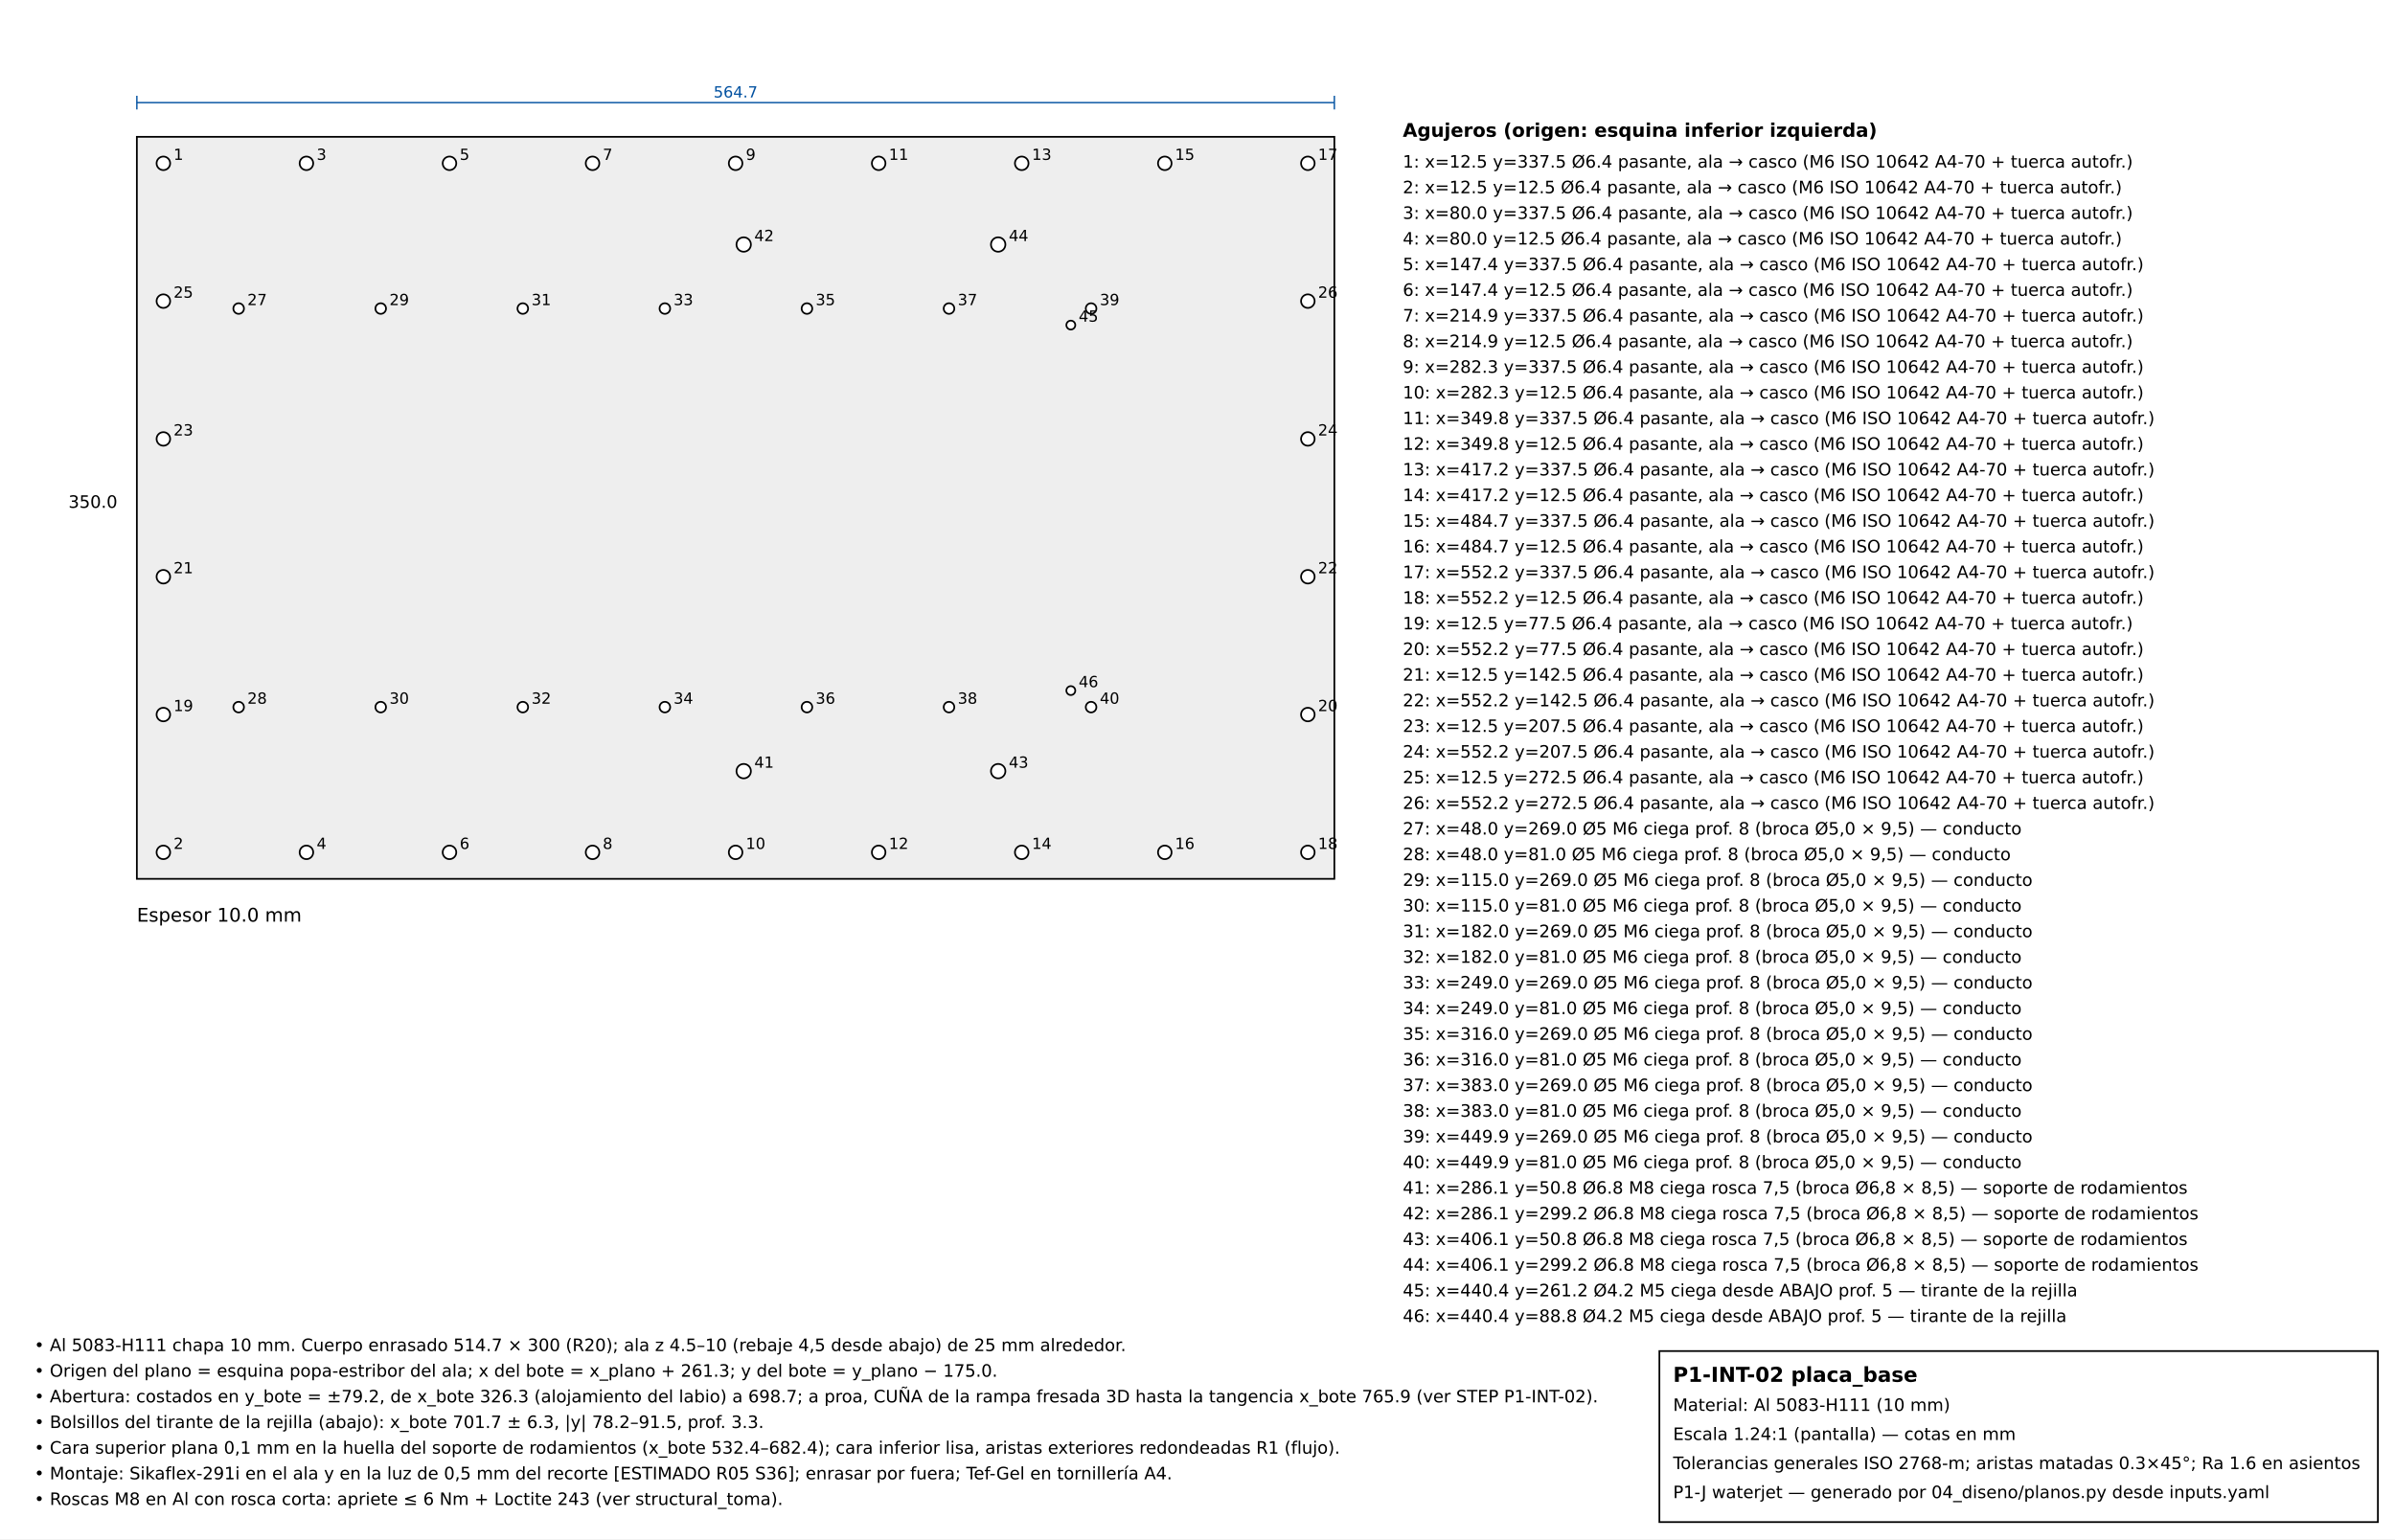
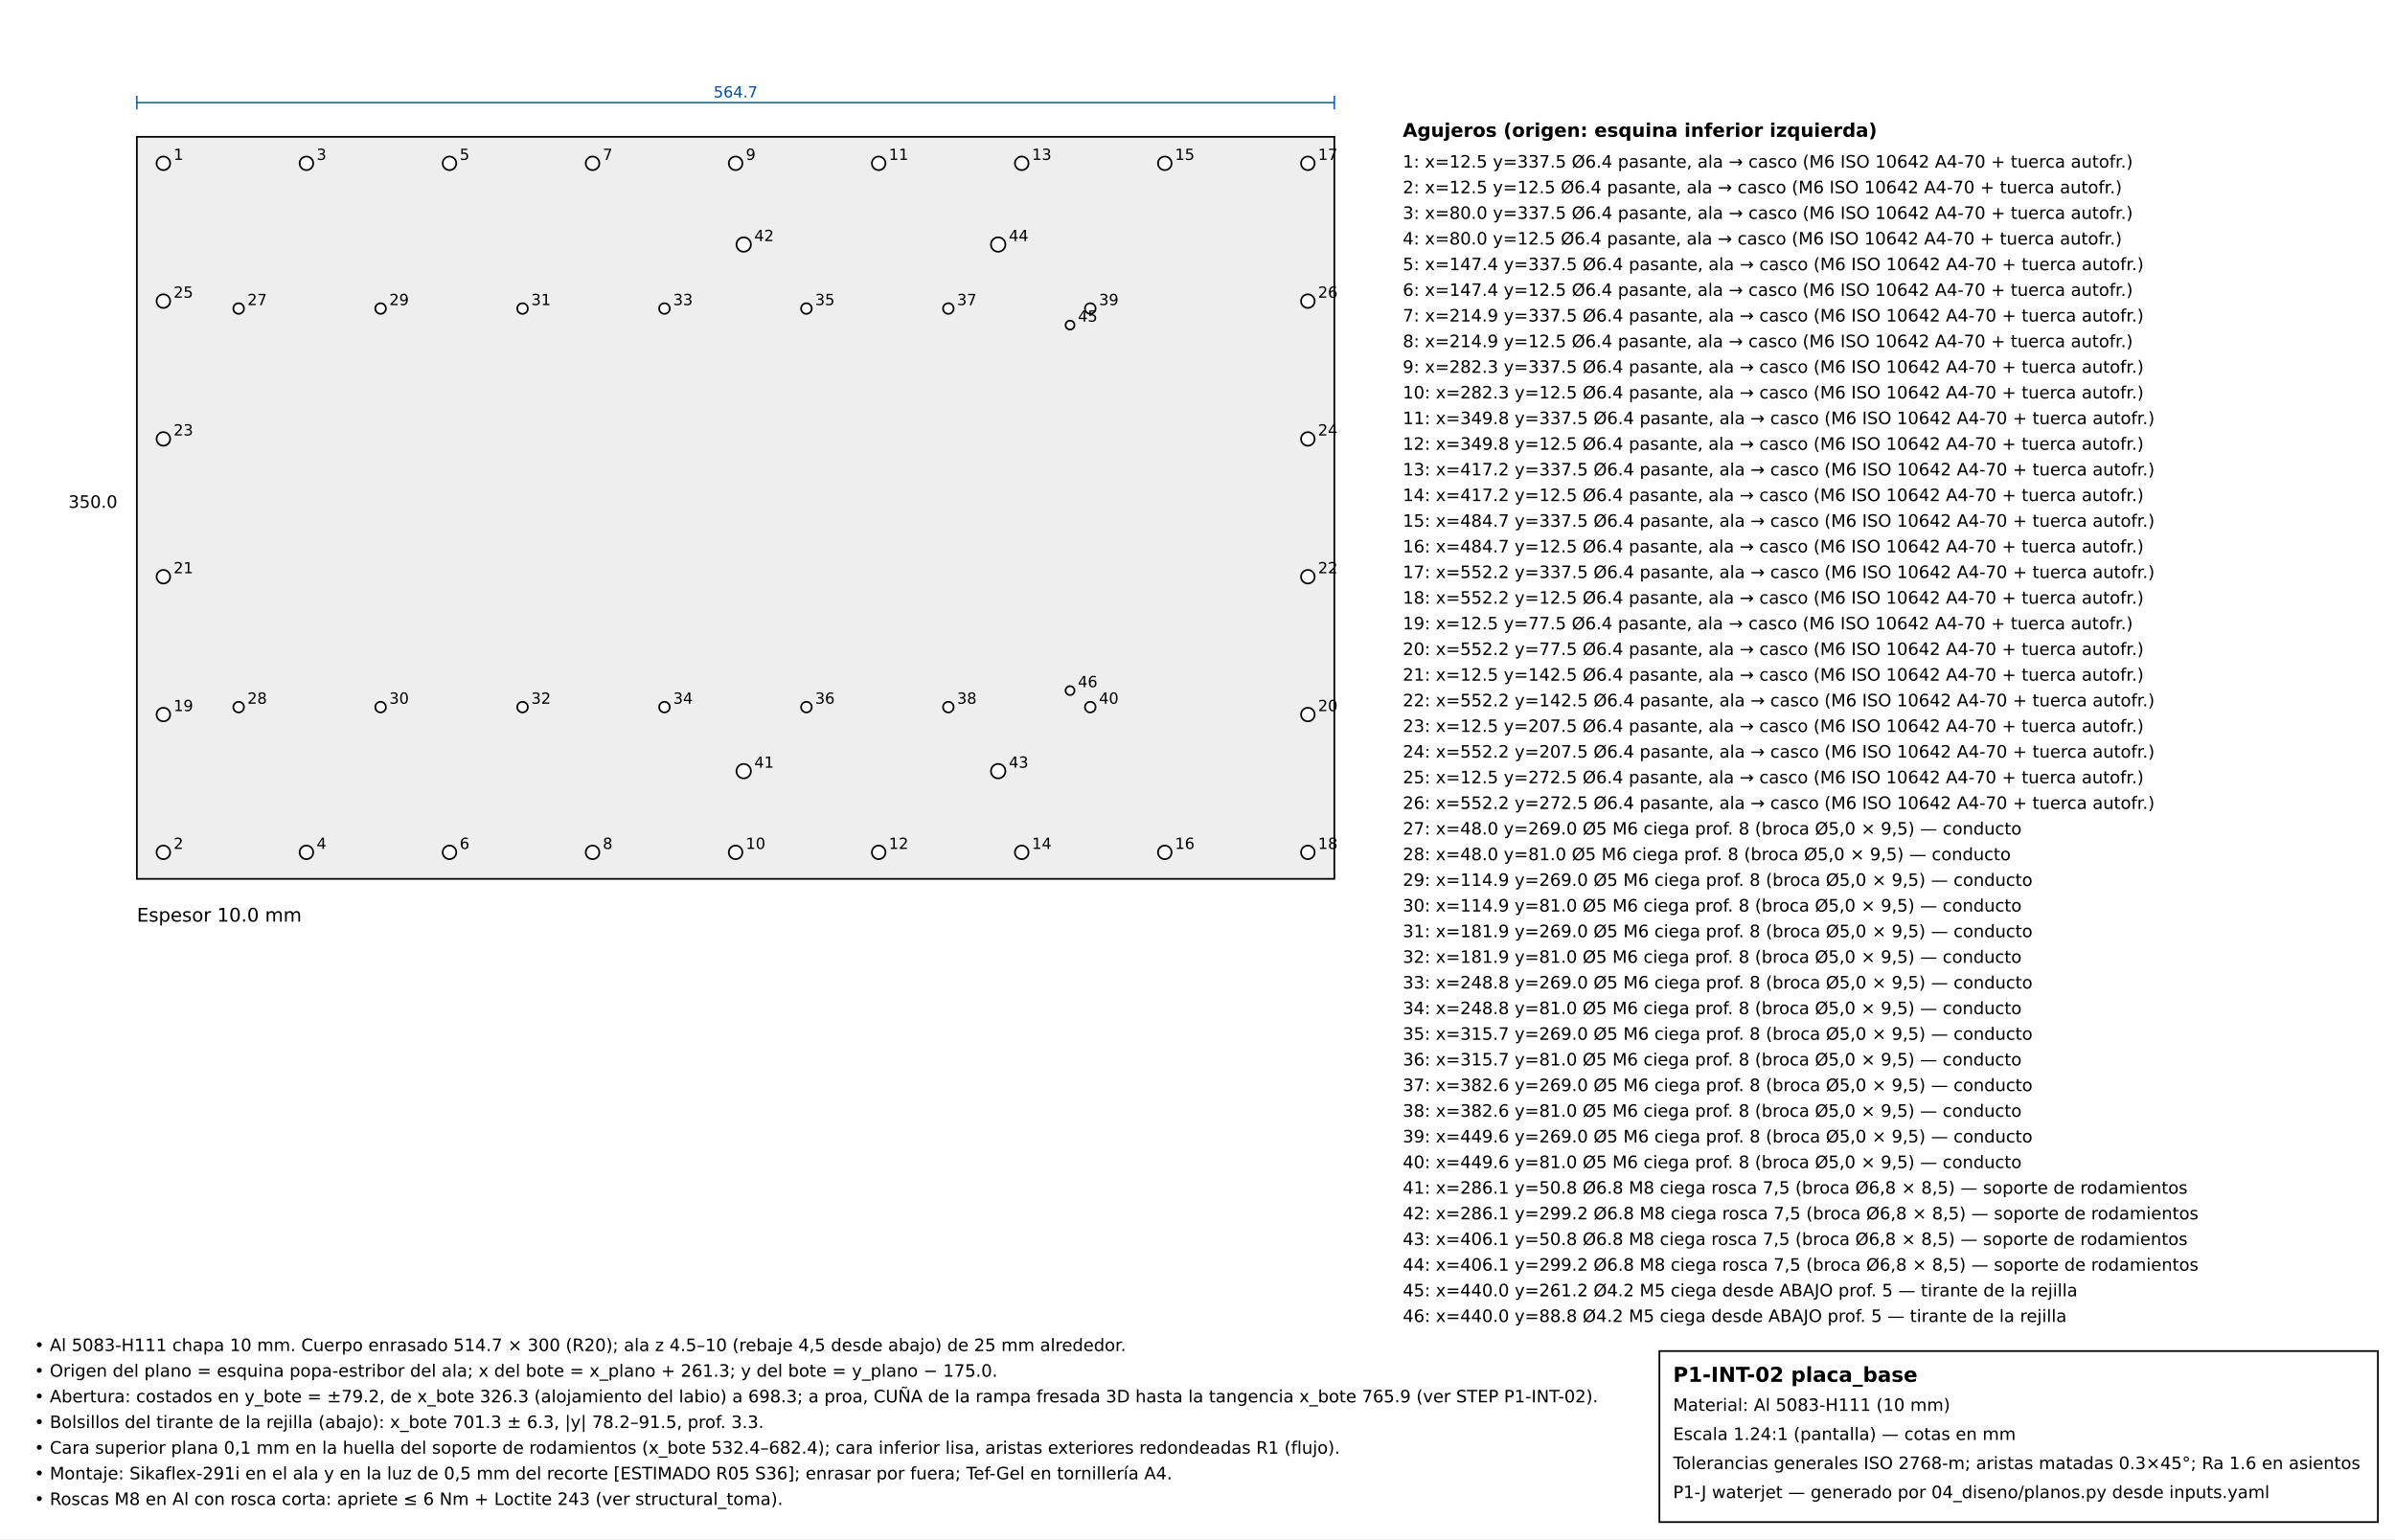
<svg xmlns="http://www.w3.org/2000/svg" baseProfile="full" height="900" version="1.1" width="1400">
  <defs />
  <rect fill="white" height="900" width="1400" x="0" y="0" />
  <rect fill="#eeeeee" height="433.889" stroke="black" width="700.0" x="80" y="80" />
  <circle cx="95.496" cy="95.496" fill="white" r="3.967" stroke="black" />
  <text font-family="DejaVu Sans" font-size="9" x="101.463" y="93.496">1</text>
  <circle cx="95.496" cy="498.393" fill="white" r="3.967" stroke="black" />
  <text font-family="DejaVu Sans" font-size="9" x="101.463" y="496.393">2</text>
  <circle cx="179.122" cy="95.496" fill="white" r="3.967" stroke="black" />
  <text font-family="DejaVu Sans" font-size="9" x="185.089" y="93.496">3</text>
  <circle cx="179.122" cy="498.393" fill="white" r="3.967" stroke="black" />
  <text font-family="DejaVu Sans" font-size="9" x="185.089" y="496.393">4</text>
  <circle cx="262.748" cy="95.496" fill="white" r="3.967" stroke="black" />
  <text font-family="DejaVu Sans" font-size="9" x="268.715" y="93.496">5</text>
  <circle cx="262.748" cy="498.393" fill="white" r="3.967" stroke="black" />
  <text font-family="DejaVu Sans" font-size="9" x="268.715" y="496.393">6</text>
  <circle cx="346.374" cy="95.496" fill="white" r="3.967" stroke="black" />
  <text font-family="DejaVu Sans" font-size="9" x="352.341" y="93.496">7</text>
  <circle cx="346.374" cy="498.393" fill="white" r="3.967" stroke="black" />
  <text font-family="DejaVu Sans" font-size="9" x="352.341" y="496.393">8</text>
  <circle cx="430" cy="95.496" fill="white" r="3.967" stroke="black" />
  <text font-family="DejaVu Sans" font-size="9" x="435.967" y="93.496">9</text>
  <circle cx="430" cy="498.393" fill="white" r="3.967" stroke="black" />
  <text font-family="DejaVu Sans" font-size="9" x="435.967" y="496.393">10</text>
  <circle cx="513.626" cy="95.496" fill="white" r="3.967" stroke="black" />
  <text font-family="DejaVu Sans" font-size="9" x="519.593" y="93.496">11</text>
  <circle cx="513.626" cy="498.393" fill="white" r="3.967" stroke="black" />
  <text font-family="DejaVu Sans" font-size="9" x="519.593" y="496.393">12</text>
  <circle cx="597.252" cy="95.496" fill="white" r="3.967" stroke="black" />
  <text font-family="DejaVu Sans" font-size="9" x="603.219" y="93.496">13</text>
  <circle cx="597.252" cy="498.393" fill="white" r="3.967" stroke="black" />
  <text font-family="DejaVu Sans" font-size="9" x="603.219" y="496.393">14</text>
  <circle cx="680.878" cy="95.496" fill="white" r="3.967" stroke="black" />
  <text font-family="DejaVu Sans" font-size="9" x="686.845" y="93.496">15</text>
  <circle cx="680.878" cy="498.393" fill="white" r="3.967" stroke="black" />
  <text font-family="DejaVu Sans" font-size="9" x="686.845" y="496.393">16</text>
  <circle cx="764.504" cy="95.496" fill="white" r="3.967" stroke="black" />
  <text font-family="DejaVu Sans" font-size="9" x="770.471" y="93.496">17</text>
  <circle cx="764.504" cy="498.393" fill="white" r="3.967" stroke="black" />
  <text font-family="DejaVu Sans" font-size="9" x="770.471" y="496.393">18</text>
  <circle cx="95.496" cy="417.814" fill="white" r="3.967" stroke="black" />
  <text font-family="DejaVu Sans" font-size="9" x="101.463" y="415.814">19</text>
  <circle cx="764.504" cy="417.814" fill="white" r="3.967" stroke="black" />
  <text font-family="DejaVu Sans" font-size="9" x="770.471" y="415.814">20</text>
  <circle cx="95.496" cy="337.234" fill="white" r="3.967" stroke="black" />
  <text font-family="DejaVu Sans" font-size="9" x="101.463" y="335.234">21</text>
  <circle cx="764.504" cy="337.234" fill="white" r="3.967" stroke="black" />
  <text font-family="DejaVu Sans" font-size="9" x="770.471" y="335.234">22</text>
  <circle cx="95.496" cy="256.655" fill="white" r="3.967" stroke="black" />
  <text font-family="DejaVu Sans" font-size="9" x="101.463" y="254.655">23</text>
  <circle cx="764.504" cy="256.655" fill="white" r="3.967" stroke="black" />
  <text font-family="DejaVu Sans" font-size="9" x="770.471" y="254.655">24</text>
  <circle cx="95.496" cy="176.076" fill="white" r="3.967" stroke="black" />
  <text font-family="DejaVu Sans" font-size="9" x="101.463" y="174.076">25</text>
  <circle cx="764.504" cy="176.076" fill="white" r="3.967" stroke="black" />
  <text font-family="DejaVu Sans" font-size="9" x="770.471" y="174.076">26</text>
  <circle cx="139.505" cy="180.414" fill="white" r="3.099" stroke="black" />
  <text font-family="DejaVu Sans" font-size="9" x="144.604" y="178.414">27</text>
  <circle cx="139.505" cy="413.475" fill="white" r="3.099" stroke="black" />
  <text font-family="DejaVu Sans" font-size="9" x="144.604" y="411.475">28</text>
-   <circle cx="222.553" cy="180.414" fill="white" r="3.099" stroke="black" />
-   <text font-family="DejaVu Sans" font-size="9" x="227.653" y="178.414">29</text>
-   <circle cx="222.553" cy="413.475" fill="white" r="3.099" stroke="black" />
-   <text font-family="DejaVu Sans" font-size="9" x="227.653" y="411.475">30</text>
-   <circle cx="305.602" cy="180.414" fill="white" r="3.099" stroke="black" />
-   <text font-family="DejaVu Sans" font-size="9" x="310.701" y="178.414">31</text>
-   <circle cx="305.602" cy="413.475" fill="white" r="3.099" stroke="black" />
-   <text font-family="DejaVu Sans" font-size="9" x="310.701" y="411.475">32</text>
-   <circle cx="388.65" cy="180.414" fill="white" r="3.099" stroke="black" />
-   <text font-family="DejaVu Sans" font-size="9" x="393.749" y="178.414">33</text>
-   <circle cx="388.65" cy="413.475" fill="white" r="3.099" stroke="black" />
-   <text font-family="DejaVu Sans" font-size="9" x="393.749" y="411.475">34</text>
-   <circle cx="471.699" cy="180.414" fill="white" r="3.099" stroke="black" />
-   <text font-family="DejaVu Sans" font-size="9" x="476.798" y="178.414">35</text>
-   <circle cx="471.699" cy="413.475" fill="white" r="3.099" stroke="black" />
-   <text font-family="DejaVu Sans" font-size="9" x="476.798" y="411.475">36</text>
-   <circle cx="554.747" cy="180.414" fill="white" r="3.099" stroke="black" />
-   <text font-family="DejaVu Sans" font-size="9" x="559.846" y="178.414">37</text>
-   <circle cx="554.747" cy="413.475" fill="white" r="3.099" stroke="black" />
-   <text font-family="DejaVu Sans" font-size="9" x="559.846" y="411.475">38</text>
-   <circle cx="637.796" cy="180.414" fill="white" r="3.099" stroke="black" />
-   <text font-family="DejaVu Sans" font-size="9" x="642.895" y="178.414">39</text>
-   <circle cx="637.796" cy="413.475" fill="white" r="3.099" stroke="black" />
-   <text font-family="DejaVu Sans" font-size="9" x="642.895" y="411.475">40</text>
+   <circle cx="222.475" cy="180.414" fill="white" r="3.099" stroke="black" />
+   <text font-family="DejaVu Sans" font-size="9" x="227.574" y="178.414">29</text>
+   <circle cx="222.475" cy="413.475" fill="white" r="3.099" stroke="black" />
+   <text font-family="DejaVu Sans" font-size="9" x="227.574" y="411.475">30</text>
+   <circle cx="305.445" cy="180.414" fill="white" r="3.099" stroke="black" />
+   <text font-family="DejaVu Sans" font-size="9" x="310.544" y="178.414">31</text>
+   <circle cx="305.445" cy="413.475" fill="white" r="3.099" stroke="black" />
+   <text font-family="DejaVu Sans" font-size="9" x="310.544" y="411.475">32</text>
+   <circle cx="388.415" cy="180.414" fill="white" r="3.099" stroke="black" />
+   <text font-family="DejaVu Sans" font-size="9" x="393.514" y="178.414">33</text>
+   <circle cx="388.415" cy="413.475" fill="white" r="3.099" stroke="black" />
+   <text font-family="DejaVu Sans" font-size="9" x="393.514" y="411.475">34</text>
+   <circle cx="471.385" cy="180.414" fill="white" r="3.099" stroke="black" />
+   <text font-family="DejaVu Sans" font-size="9" x="476.484" y="178.414">35</text>
+   <circle cx="471.385" cy="413.475" fill="white" r="3.099" stroke="black" />
+   <text font-family="DejaVu Sans" font-size="9" x="476.484" y="411.475">36</text>
+   <circle cx="554.354" cy="180.414" fill="white" r="3.099" stroke="black" />
+   <text font-family="DejaVu Sans" font-size="9" x="559.454" y="178.414">37</text>
+   <circle cx="554.354" cy="413.475" fill="white" r="3.099" stroke="black" />
+   <text font-family="DejaVu Sans" font-size="9" x="559.454" y="411.475">38</text>
+   <circle cx="637.324" cy="180.414" fill="white" r="3.099" stroke="black" />
+   <text font-family="DejaVu Sans" font-size="9" x="642.424" y="178.414">39</text>
+   <circle cx="637.324" cy="413.475" fill="white" r="3.099" stroke="black" />
+   <text font-family="DejaVu Sans" font-size="9" x="642.424" y="411.475">40</text>
  <circle cx="434.728" cy="450.913" fill="white" r="4.215" stroke="black" />
  <text font-family="DejaVu Sans" font-size="9" x="440.943" y="448.913">41</text>
  <circle cx="434.728" cy="142.976" fill="white" r="4.215" stroke="black" />
  <text font-family="DejaVu Sans" font-size="9" x="440.943" y="140.976">42</text>
  <circle cx="583.49" cy="450.913" fill="white" r="4.215" stroke="black" />
  <text font-family="DejaVu Sans" font-size="9" x="589.705" y="448.913">43</text>
  <circle cx="583.49" cy="142.976" fill="white" r="4.215" stroke="black" />
  <text font-family="DejaVu Sans" font-size="9" x="589.705" y="140.976">44</text>
-   <circle cx="625.953" cy="190.084" fill="white" r="2.603" stroke="black" />
-   <text font-family="DejaVu Sans" font-size="9" x="630.556" y="188.084">45</text>
-   <circle cx="625.953" cy="403.805" fill="white" r="2.603" stroke="black" />
-   <text font-family="DejaVu Sans" font-size="9" x="630.556" y="401.805">46</text>
+   <circle cx="625.482" cy="190.084" fill="white" r="2.603" stroke="black" />
+   <text font-family="DejaVu Sans" font-size="9" x="630.085" y="188.084">45</text>
+   <circle cx="625.482" cy="403.805" fill="white" r="2.603" stroke="black" />
+   <text font-family="DejaVu Sans" font-size="9" x="630.085" y="401.805">46</text>
  <text font-family="DejaVu Sans" font-size="11" font-weight="bold" x="820.0" y="80">Agujeros (origen: esquina inferior izquierda)</text>
  <text font-family="DejaVu Sans" font-size="10" x="820.0" y="98">1: x=12.5  y=337.5  Ø6.4  pasante, ala → casco (M6 ISO 10642 A4-70 + tuerca autofr.)</text>
  <text font-family="DejaVu Sans" font-size="10" x="820.0" y="113">2: x=12.5  y=12.5  Ø6.4  pasante, ala → casco (M6 ISO 10642 A4-70 + tuerca autofr.)</text>
  <text font-family="DejaVu Sans" font-size="10" x="820.0" y="128">3: x=80.0  y=337.5  Ø6.4  pasante, ala → casco (M6 ISO 10642 A4-70 + tuerca autofr.)</text>
  <text font-family="DejaVu Sans" font-size="10" x="820.0" y="143">4: x=80.0  y=12.5  Ø6.4  pasante, ala → casco (M6 ISO 10642 A4-70 + tuerca autofr.)</text>
  <text font-family="DejaVu Sans" font-size="10" x="820.0" y="158">5: x=147.4  y=337.5  Ø6.4  pasante, ala → casco (M6 ISO 10642 A4-70 + tuerca autofr.)</text>
  <text font-family="DejaVu Sans" font-size="10" x="820.0" y="173">6: x=147.4  y=12.5  Ø6.4  pasante, ala → casco (M6 ISO 10642 A4-70 + tuerca autofr.)</text>
  <text font-family="DejaVu Sans" font-size="10" x="820.0" y="188">7: x=214.9  y=337.5  Ø6.4  pasante, ala → casco (M6 ISO 10642 A4-70 + tuerca autofr.)</text>
  <text font-family="DejaVu Sans" font-size="10" x="820.0" y="203">8: x=214.9  y=12.5  Ø6.4  pasante, ala → casco (M6 ISO 10642 A4-70 + tuerca autofr.)</text>
  <text font-family="DejaVu Sans" font-size="10" x="820.0" y="218">9: x=282.3  y=337.5  Ø6.4  pasante, ala → casco (M6 ISO 10642 A4-70 + tuerca autofr.)</text>
  <text font-family="DejaVu Sans" font-size="10" x="820.0" y="233">10: x=282.3  y=12.5  Ø6.4  pasante, ala → casco (M6 ISO 10642 A4-70 + tuerca autofr.)</text>
  <text font-family="DejaVu Sans" font-size="10" x="820.0" y="248">11: x=349.8  y=337.5  Ø6.4  pasante, ala → casco (M6 ISO 10642 A4-70 + tuerca autofr.)</text>
  <text font-family="DejaVu Sans" font-size="10" x="820.0" y="263">12: x=349.8  y=12.5  Ø6.4  pasante, ala → casco (M6 ISO 10642 A4-70 + tuerca autofr.)</text>
  <text font-family="DejaVu Sans" font-size="10" x="820.0" y="278">13: x=417.2  y=337.5  Ø6.4  pasante, ala → casco (M6 ISO 10642 A4-70 + tuerca autofr.)</text>
  <text font-family="DejaVu Sans" font-size="10" x="820.0" y="293">14: x=417.2  y=12.5  Ø6.4  pasante, ala → casco (M6 ISO 10642 A4-70 + tuerca autofr.)</text>
  <text font-family="DejaVu Sans" font-size="10" x="820.0" y="308">15: x=484.7  y=337.5  Ø6.4  pasante, ala → casco (M6 ISO 10642 A4-70 + tuerca autofr.)</text>
  <text font-family="DejaVu Sans" font-size="10" x="820.0" y="323">16: x=484.7  y=12.5  Ø6.4  pasante, ala → casco (M6 ISO 10642 A4-70 + tuerca autofr.)</text>
  <text font-family="DejaVu Sans" font-size="10" x="820.0" y="338">17: x=552.2  y=337.5  Ø6.4  pasante, ala → casco (M6 ISO 10642 A4-70 + tuerca autofr.)</text>
  <text font-family="DejaVu Sans" font-size="10" x="820.0" y="353">18: x=552.2  y=12.5  Ø6.4  pasante, ala → casco (M6 ISO 10642 A4-70 + tuerca autofr.)</text>
  <text font-family="DejaVu Sans" font-size="10" x="820.0" y="368">19: x=12.5  y=77.5  Ø6.4  pasante, ala → casco (M6 ISO 10642 A4-70 + tuerca autofr.)</text>
  <text font-family="DejaVu Sans" font-size="10" x="820.0" y="383">20: x=552.2  y=77.5  Ø6.4  pasante, ala → casco (M6 ISO 10642 A4-70 + tuerca autofr.)</text>
  <text font-family="DejaVu Sans" font-size="10" x="820.0" y="398">21: x=12.5  y=142.5  Ø6.4  pasante, ala → casco (M6 ISO 10642 A4-70 + tuerca autofr.)</text>
  <text font-family="DejaVu Sans" font-size="10" x="820.0" y="413">22: x=552.2  y=142.5  Ø6.4  pasante, ala → casco (M6 ISO 10642 A4-70 + tuerca autofr.)</text>
  <text font-family="DejaVu Sans" font-size="10" x="820.0" y="428">23: x=12.5  y=207.5  Ø6.4  pasante, ala → casco (M6 ISO 10642 A4-70 + tuerca autofr.)</text>
  <text font-family="DejaVu Sans" font-size="10" x="820.0" y="443">24: x=552.2  y=207.5  Ø6.4  pasante, ala → casco (M6 ISO 10642 A4-70 + tuerca autofr.)</text>
  <text font-family="DejaVu Sans" font-size="10" x="820.0" y="458">25: x=12.5  y=272.5  Ø6.4  pasante, ala → casco (M6 ISO 10642 A4-70 + tuerca autofr.)</text>
  <text font-family="DejaVu Sans" font-size="10" x="820.0" y="473">26: x=552.2  y=272.5  Ø6.4  pasante, ala → casco (M6 ISO 10642 A4-70 + tuerca autofr.)</text>
  <text font-family="DejaVu Sans" font-size="10" x="820.0" y="488">27: x=48.0  y=269.0  Ø5  M6 ciega prof. 8 (broca Ø5,0 × 9,5) — conducto</text>
  <text font-family="DejaVu Sans" font-size="10" x="820.0" y="503">28: x=48.0  y=81.0  Ø5  M6 ciega prof. 8 (broca Ø5,0 × 9,5) — conducto</text>
-   <text font-family="DejaVu Sans" font-size="10" x="820.0" y="518">29: x=115.0  y=269.0  Ø5  M6 ciega prof. 8 (broca Ø5,0 × 9,5) — conducto</text>
-   <text font-family="DejaVu Sans" font-size="10" x="820.0" y="533">30: x=115.0  y=81.0  Ø5  M6 ciega prof. 8 (broca Ø5,0 × 9,5) — conducto</text>
-   <text font-family="DejaVu Sans" font-size="10" x="820.0" y="548">31: x=182.0  y=269.0  Ø5  M6 ciega prof. 8 (broca Ø5,0 × 9,5) — conducto</text>
-   <text font-family="DejaVu Sans" font-size="10" x="820.0" y="563">32: x=182.0  y=81.0  Ø5  M6 ciega prof. 8 (broca Ø5,0 × 9,5) — conducto</text>
-   <text font-family="DejaVu Sans" font-size="10" x="820.0" y="578">33: x=249.0  y=269.0  Ø5  M6 ciega prof. 8 (broca Ø5,0 × 9,5) — conducto</text>
-   <text font-family="DejaVu Sans" font-size="10" x="820.0" y="593">34: x=249.0  y=81.0  Ø5  M6 ciega prof. 8 (broca Ø5,0 × 9,5) — conducto</text>
-   <text font-family="DejaVu Sans" font-size="10" x="820.0" y="608">35: x=316.0  y=269.0  Ø5  M6 ciega prof. 8 (broca Ø5,0 × 9,5) — conducto</text>
-   <text font-family="DejaVu Sans" font-size="10" x="820.0" y="623">36: x=316.0  y=81.0  Ø5  M6 ciega prof. 8 (broca Ø5,0 × 9,5) — conducto</text>
-   <text font-family="DejaVu Sans" font-size="10" x="820.0" y="638">37: x=383.0  y=269.0  Ø5  M6 ciega prof. 8 (broca Ø5,0 × 9,5) — conducto</text>
-   <text font-family="DejaVu Sans" font-size="10" x="820.0" y="653">38: x=383.0  y=81.0  Ø5  M6 ciega prof. 8 (broca Ø5,0 × 9,5) — conducto</text>
-   <text font-family="DejaVu Sans" font-size="10" x="820.0" y="668">39: x=449.9  y=269.0  Ø5  M6 ciega prof. 8 (broca Ø5,0 × 9,5) — conducto</text>
-   <text font-family="DejaVu Sans" font-size="10" x="820.0" y="683">40: x=449.9  y=81.0  Ø5  M6 ciega prof. 8 (broca Ø5,0 × 9,5) — conducto</text>
+   <text font-family="DejaVu Sans" font-size="10" x="820.0" y="518">29: x=114.9  y=269.0  Ø5  M6 ciega prof. 8 (broca Ø5,0 × 9,5) — conducto</text>
+   <text font-family="DejaVu Sans" font-size="10" x="820.0" y="533">30: x=114.9  y=81.0  Ø5  M6 ciega prof. 8 (broca Ø5,0 × 9,5) — conducto</text>
+   <text font-family="DejaVu Sans" font-size="10" x="820.0" y="548">31: x=181.9  y=269.0  Ø5  M6 ciega prof. 8 (broca Ø5,0 × 9,5) — conducto</text>
+   <text font-family="DejaVu Sans" font-size="10" x="820.0" y="563">32: x=181.9  y=81.0  Ø5  M6 ciega prof. 8 (broca Ø5,0 × 9,5) — conducto</text>
+   <text font-family="DejaVu Sans" font-size="10" x="820.0" y="578">33: x=248.8  y=269.0  Ø5  M6 ciega prof. 8 (broca Ø5,0 × 9,5) — conducto</text>
+   <text font-family="DejaVu Sans" font-size="10" x="820.0" y="593">34: x=248.8  y=81.0  Ø5  M6 ciega prof. 8 (broca Ø5,0 × 9,5) — conducto</text>
+   <text font-family="DejaVu Sans" font-size="10" x="820.0" y="608">35: x=315.7  y=269.0  Ø5  M6 ciega prof. 8 (broca Ø5,0 × 9,5) — conducto</text>
+   <text font-family="DejaVu Sans" font-size="10" x="820.0" y="623">36: x=315.7  y=81.0  Ø5  M6 ciega prof. 8 (broca Ø5,0 × 9,5) — conducto</text>
+   <text font-family="DejaVu Sans" font-size="10" x="820.0" y="638">37: x=382.6  y=269.0  Ø5  M6 ciega prof. 8 (broca Ø5,0 × 9,5) — conducto</text>
+   <text font-family="DejaVu Sans" font-size="10" x="820.0" y="653">38: x=382.6  y=81.0  Ø5  M6 ciega prof. 8 (broca Ø5,0 × 9,5) — conducto</text>
+   <text font-family="DejaVu Sans" font-size="10" x="820.0" y="668">39: x=449.6  y=269.0  Ø5  M6 ciega prof. 8 (broca Ø5,0 × 9,5) — conducto</text>
+   <text font-family="DejaVu Sans" font-size="10" x="820.0" y="683">40: x=449.6  y=81.0  Ø5  M6 ciega prof. 8 (broca Ø5,0 × 9,5) — conducto</text>
  <text font-family="DejaVu Sans" font-size="10" x="820.0" y="698">41: x=286.1  y=50.8  Ø6.8  M8 ciega rosca 7,5 (broca Ø6,8 × 8,5) — soporte de rodamientos</text>
  <text font-family="DejaVu Sans" font-size="10" x="820.0" y="713">42: x=286.1  y=299.2  Ø6.8  M8 ciega rosca 7,5 (broca Ø6,8 × 8,5) — soporte de rodamientos</text>
  <text font-family="DejaVu Sans" font-size="10" x="820.0" y="728">43: x=406.1  y=50.8  Ø6.8  M8 ciega rosca 7,5 (broca Ø6,8 × 8,5) — soporte de rodamientos</text>
  <text font-family="DejaVu Sans" font-size="10" x="820.0" y="743">44: x=406.1  y=299.2  Ø6.8  M8 ciega rosca 7,5 (broca Ø6,8 × 8,5) — soporte de rodamientos</text>
-   <text font-family="DejaVu Sans" font-size="10" x="820.0" y="758">45: x=440.4  y=261.2  Ø4.2  M5 ciega desde ABAJO prof. 5 — tirante de la rejilla</text>
-   <text font-family="DejaVu Sans" font-size="10" x="820.0" y="773">46: x=440.4  y=88.8  Ø4.2  M5 ciega desde ABAJO prof. 5 — tirante de la rejilla</text>
+   <text font-family="DejaVu Sans" font-size="10" x="820.0" y="758">45: x=440.0  y=261.2  Ø4.2  M5 ciega desde ABAJO prof. 5 — tirante de la rejilla</text>
+   <text font-family="DejaVu Sans" font-size="10" x="820.0" y="773">46: x=440.0  y=88.8  Ø4.2  M5 ciega desde ABAJO prof. 5 — tirante de la rejilla</text>
  <line stroke="#0050a0" stroke-width="0.8" x1="80" x2="780.0" y1="60" y2="60" />
  <line stroke="#0050a0" stroke-width="0.8" x1="80" x2="80" y1="56" y2="64" />
  <line stroke="#0050a0" stroke-width="0.8" x1="780.0" x2="780.0" y1="56" y2="64" />
  <text fill="#0050a0" font-family="DejaVu Sans" font-size="9" text-anchor="middle" x="430.0" y="57">564.7</text>
  <text font-family="DejaVu Sans" font-size="10" x="40" y="296.945">350.0</text>
  <text font-family="DejaVu Sans" font-size="11" x="80" y="538.889">Espesor 10.0 mm</text>
  <g font-family="DejaVu Sans" font-size="11">
    <rect fill="none" height="100" stroke="black" width="420" x="970" y="790" />
    <text font-size="12" font-weight="bold" x="978" y="808">P1-INT-02  placa_base</text>
    <text font-size="10" font-weight="normal" x="978" y="825">Material: Al 5083-H111 (10 mm)</text>
    <text font-size="10" font-weight="normal" x="978" y="842">Escala 1.24:1 (pantalla)  —  cotas en mm</text>
    <text font-size="10" font-weight="normal" x="978" y="859">Tolerancias generales ISO 2768-m; aristas matadas 0.3×45°; Ra 1.6 en asientos</text>
    <text font-size="10" font-weight="normal" x="978" y="876">P1-J waterjet — generado por 04_diseno/planos.py desde inputs.yaml</text>
    <text font-size="10" x="20" y="790">• Al 5083-H111 chapa 10 mm. Cuerpo enrasado 514.7 × 300 (R20); ala z 4.5–10 (rebaje 4,5 desde abajo) de 25 mm alrededor.</text>
    <text font-size="10" x="20" y="805">• Origen del plano = esquina popa-estribor del ala; x del bote = x_plano + 261.3; y del bote = y_plano − 175.0.</text>
-     <text font-size="10" x="20" y="820">• Abertura: costados en y_bote = ±79.2, de x_bote 326.3 (alojamiento del labio) a 698.7; a proa, CUÑA de la rampa fresada 3D hasta la tangencia x_bote 765.9 (ver STEP P1-INT-02).</text>
-     <text font-size="10" x="20" y="835">• Bolsillos del tirante de la rejilla (abajo): x_bote 701.7 ± 6.3, |y| 78.2–91.5, prof. 3.3.</text>
+     <text font-size="10" x="20" y="820">• Abertura: costados en y_bote = ±79.2, de x_bote 326.3 (alojamiento del labio) a 698.3; a proa, CUÑA de la rampa fresada 3D hasta la tangencia x_bote 765.9 (ver STEP P1-INT-02).</text>
+     <text font-size="10" x="20" y="835">• Bolsillos del tirante de la rejilla (abajo): x_bote 701.3 ± 6.3, |y| 78.2–91.5, prof. 3.3.</text>
    <text font-size="10" x="20" y="850">• Cara superior plana 0,1 mm en la huella del soporte de rodamientos (x_bote 532.4–682.4); cara inferior lisa, aristas exteriores redondeadas R1 (flujo).</text>
    <text font-size="10" x="20" y="865">• Montaje: Sikaflex-291i en el ala y en la luz de 0,5 mm del recorte [ESTIMADO R05 S36]; enrasar por fuera; Tef-Gel en tornillería A4.</text>
    <text font-size="10" x="20" y="880">• Roscas M8 en Al con rosca corta: apriete ≤ 6 Nm + Loctite 243 (ver structural_toma).</text>
  </g>
</svg>
